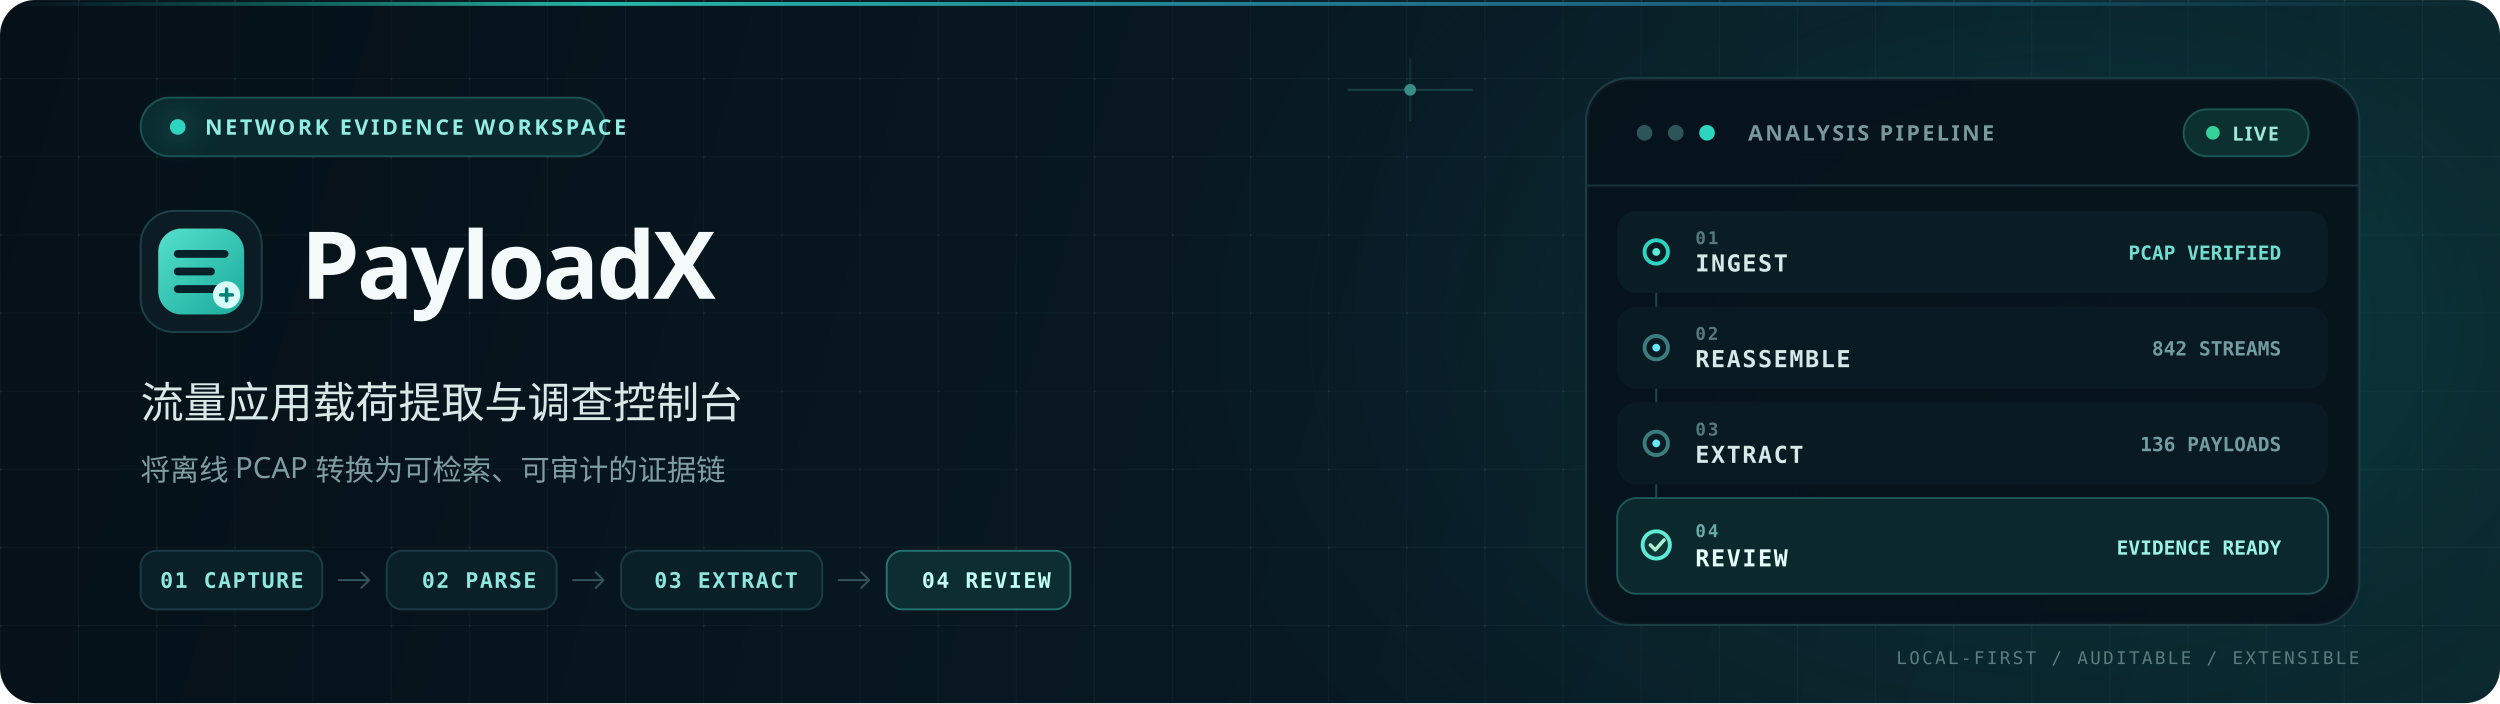
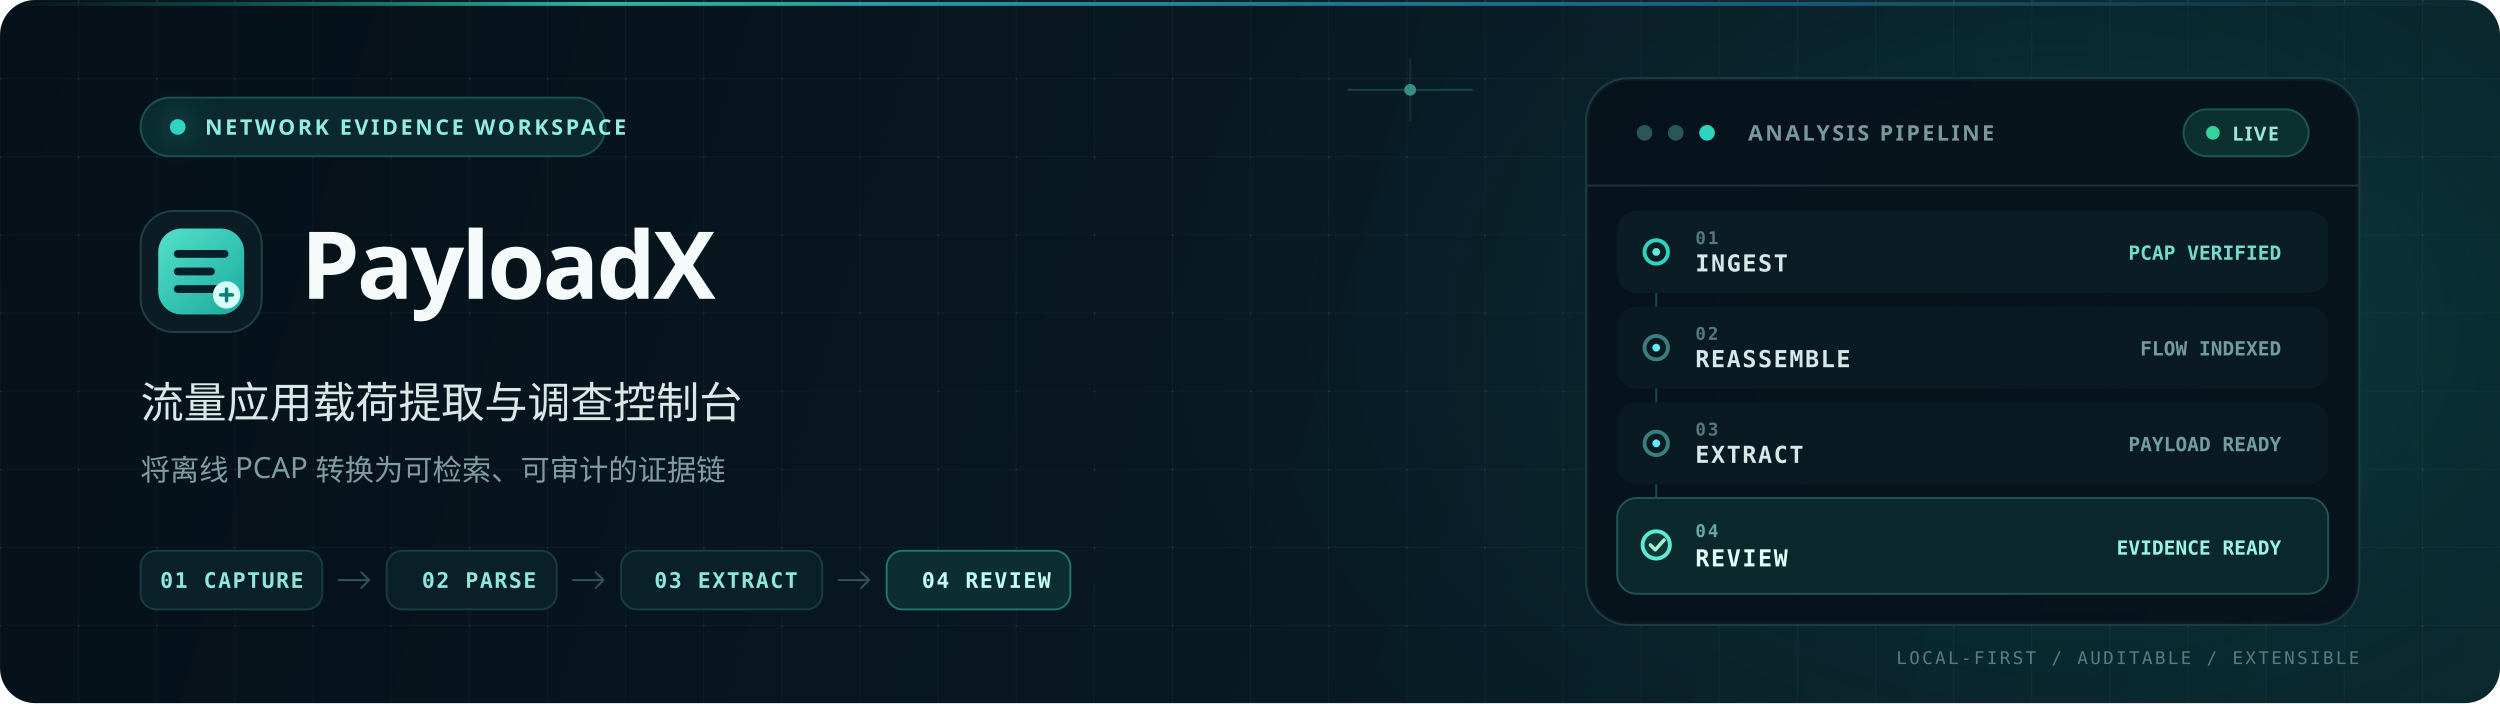
<svg xmlns="http://www.w3.org/2000/svg" width="1280" height="360" viewBox="0 0 1280 360" fill="none" role="img" aria-labelledby="title desc">
  <defs>
    <linearGradient id="background" x1="0" y1="0" x2="1280" y2="360" gradientUnits="userSpaceOnUse">
      <stop stop-color="#061018" />
      <stop offset="0.56" stop-color="#081923" />
      <stop offset="1" stop-color="#0A242A" />
    </linearGradient>
    <linearGradient id="brand" x1="74" y1="108" x2="132" y2="172" gradientUnits="userSpaceOnUse">
      <stop stop-color="#5EEAD4" />
      <stop offset="1" stop-color="#0F9F92" />
    </linearGradient>
    <linearGradient id="hairline" x1="0" y1="0" x2="1280" y2="0" gradientUnits="userSpaceOnUse">
      <stop stop-color="#14B8A6" stop-opacity="0" />
      <stop offset="0.24" stop-color="#2DD4BF" stop-opacity="0.85" />
      <stop offset="0.7" stop-color="#38BDF8" stop-opacity="0.38" />
      <stop offset="1" stop-color="#38BDF8" stop-opacity="0" />
    </linearGradient>
    <radialGradient id="glow" cx="0" cy="0" r="1" gradientTransform="translate(1060 168) rotate(180) scale(470 330)" gradientUnits="userSpaceOnUse">
      <stop stop-color="#14B8A6" stop-opacity="0.2" />
      <stop offset="0.52" stop-color="#0EA5A4" stop-opacity="0.06" />
      <stop offset="1" stop-color="#0EA5A4" stop-opacity="0" />
    </radialGradient>
    <pattern id="grid" width="40" height="40" patternUnits="userSpaceOnUse">
      <path d="M40 0H0V40" stroke="#B6E8E3" stroke-opacity="0.035" />
      <circle cx="0" cy="0" r="1" fill="#D5FFFA" fill-opacity="0.08" />
    </pattern>
    <filter id="softGlow" x="-80%" y="-80%" width="260%" height="260%">
      <feGaussianBlur stdDeviation="8" />
    </filter>
    <clipPath id="canvasClip">
      <rect width="1280" height="360" rx="18" />
    </clipPath>
  </defs>
  <rect width="1280" height="360" rx="18" fill="url(#background)" />
  <rect width="1280" height="360" rx="18" fill="url(#glow)" />
  <rect width="1280" height="360" rx="18" fill="url(#grid)" />
  <rect y="1" width="1280" height="2" fill="url(#hairline)" clip-path="url(#canvasClip)" />
  <g opacity="0.55">
    <path d="M690 46H754" stroke="#5EEAD4" stroke-opacity="0.34" />
    <path d="M722 30V62" stroke="#5EEAD4" stroke-opacity="0.18" />
    <circle cx="722" cy="46" r="3" fill="#5EEAD4" />
  </g>
  <g font-family="'Segoe UI', 'PingFang SC', 'Microsoft YaHei', sans-serif">
    <rect x="72" y="50" width="238" height="30" rx="15" fill="#0A282D" stroke="#1A5052" />
    <circle cx="91" cy="65" r="4" fill="#2DD4BF" />
    <circle cx="91" cy="65" r="9" fill="#2DD4BF" fill-opacity="0.16" filter="url(#softGlow)" />
    <text x="105" y="69" fill="#91EDE1" font-size="11" font-weight="600" letter-spacing="1.35">NETWORK EVIDENCE WORKSPACE</text>
    <rect x="72" y="108" width="62" height="62" rx="17" fill="#0B1C24" stroke="#1B4147" />
    <rect x="81" y="117" width="44" height="44" rx="12" fill="url(#brand)" />
    <path d="M91 130H115M91 139H108M91 148H113" stroke="#052029" stroke-width="4" stroke-linecap="round" />
    <circle cx="116" cy="151" r="7" fill="#D5FFF8" />
    <path d="M113 151H119M116 148V154" stroke="#0C7F77" stroke-width="1.8" stroke-linecap="round" />
    <text x="154" y="153" fill="#F4FBFA" font-size="48" font-weight="700" letter-spacing="-1.4">PayloadX</text>
    <text x="72" y="214" fill="#D8E9E8" font-size="22" font-weight="500">流量应用载荷提取与调查控制台</text>
    <text x="72" y="246" fill="#7F9DA0" font-size="15">将离线 PCAP 转换为可检索、可审计的证据链</text>
    <g font-family="Consolas, 'SFMono-Regular', monospace" font-size="11" font-weight="600" letter-spacing="0.8">
      <rect x="72" y="282" width="93" height="30" rx="8" fill="#0A2028" stroke="#173C43" />
      <text x="82" y="301" fill="#8FE8DD">01  CAPTURE</text>
      <path d="M173 297H189" stroke="#31545A" />
      <path d="M185 293L189 297L185 301" stroke="#31545A" stroke-linecap="round" stroke-linejoin="round" />
      <rect x="198" y="282" width="87" height="30" rx="8" fill="#0A2028" stroke="#173C43" />
      <text x="216" y="301" fill="#8FE8DD">02  PARSE</text>
      <path d="M293 297H309" stroke="#31545A" />
      <path d="M305 293L309 297L305 301" stroke="#31545A" stroke-linecap="round" stroke-linejoin="round" />
      <rect x="318" y="282" width="103" height="30" rx="8" fill="#0A2028" stroke="#173C43" />
      <text x="335" y="301" fill="#8FE8DD">03  EXTRACT</text>
      <path d="M429 297H445" stroke="#31545A" />
      <path d="M441 293L445 297L441 301" stroke="#31545A" stroke-linecap="round" stroke-linejoin="round" />
      <rect x="454" y="282" width="94" height="30" rx="8" fill="#0D2E31" stroke="#24726E" />
      <text x="472" y="301" fill="#C2FFF5">04  REVIEW</text>
    </g>
  </g>
  <g font-family="'Segoe UI', 'PingFang SC', 'Microsoft YaHei', sans-serif">
    <rect x="812" y="40" width="396" height="280" rx="22" fill="#07131B" fill-opacity="0.94" stroke="#1B3C42" />
    <rect x="813" y="41" width="394" height="278" rx="21" stroke="#B4FFF4" stroke-opacity="0.035" />
    <path d="M812 95H1208" stroke="#19343A" />
    <circle cx="842" cy="68" r="4" fill="#2B5559" />
    <circle cx="858" cy="68" r="4" fill="#2B5559" />
    <circle cx="874" cy="68" r="4" fill="#2DD4BF" />
    <text x="895" y="72" fill="#78989B" font-size="11" font-weight="600" letter-spacing="1.25">ANALYSIS PIPELINE</text>
    <rect x="1118" y="56" width="64" height="24" rx="12" fill="#0C302F" stroke="#1A5753" />
    <circle cx="1133" cy="68" r="3.5" fill="#34D399" />
    <text x="1143" y="72" fill="#9DE9D8" font-size="10" font-weight="700" letter-spacing="0.7">LIVE</text>
    <path d="M848 121V289" stroke="#1B484A" />
    <g font-family="Consolas, 'SFMono-Regular', monospace">
      <rect x="828" y="108" width="364" height="42" rx="10" fill="#0A1D25" />
      <circle cx="848" cy="129" r="6" fill="#0A1D25" stroke="#2DD4BF" stroke-width="2" />
      <circle cx="848" cy="129" r="2" fill="#5EEAD4" />
      <text x="868" y="125" fill="#557A7D" font-size="9" font-weight="700" letter-spacing="1">01</text>
      <text x="868" y="139" fill="#D6E9E8" font-size="12" font-weight="700" letter-spacing="0.8">INGEST</text>
      <text x="1168" y="133" fill="#72DCCF" font-size="10" font-weight="600" text-anchor="end">PCAP VERIFIED</text>
      <rect x="828" y="157" width="364" height="42" rx="10" fill="#091A22" />
      <circle cx="848" cy="178" r="6" fill="#091A22" stroke="#3B7C7E" stroke-width="2" />
      <circle cx="848" cy="178" r="2" fill="#67E8F9" />
      <text x="868" y="174" fill="#557A7D" font-size="9" font-weight="700" letter-spacing="1">02</text>
      <text x="868" y="188" fill="#D6E9E8" font-size="12" font-weight="700" letter-spacing="0.8">REASSEMBLE</text>
-       <text x="1168" y="182" fill="#739CA1" font-size="10" font-weight="600" text-anchor="end">842 STREAMS</text>
+       <text x="1168" y="182" fill="#739CA1" font-size="10" font-weight="600" text-anchor="end">FLOW INDEXED</text>
      <rect x="828" y="206" width="364" height="42" rx="10" fill="#091A22" />
      <circle cx="848" cy="227" r="6" fill="#091A22" stroke="#3B7C7E" stroke-width="2" />
      <circle cx="848" cy="227" r="2" fill="#67E8F9" />
      <text x="868" y="223" fill="#557A7D" font-size="9" font-weight="700" letter-spacing="1">03</text>
      <text x="868" y="237" fill="#D6E9E8" font-size="12" font-weight="700" letter-spacing="0.8">EXTRACT</text>
-       <text x="1168" y="231" fill="#739CA1" font-size="10" font-weight="600" text-anchor="end">136 PAYLOADS</text>
+       <text x="1168" y="231" fill="#739CA1" font-size="10" font-weight="600" text-anchor="end">PAYLOAD READY</text>
      <rect x="828" y="255" width="364" height="49" rx="10" fill="#0B282C" stroke="#1D5655" />
      <circle cx="848" cy="279" r="7" fill="#103838" stroke="#5EEAD4" stroke-width="2" />
      <path d="M845 279L847.5 281.5L852 276.5" stroke="#A7F3D0" stroke-width="1.8" stroke-linecap="round" stroke-linejoin="round" />
      <text x="868" y="275" fill="#69AAA8" font-size="9" font-weight="700" letter-spacing="1">04</text>
      <text x="868" y="290" fill="#E4FFFA" font-size="12" font-weight="700" letter-spacing="0.8">REVIEW</text>
      <text x="1168" y="284" fill="#9CF3E4" font-size="10" font-weight="700" text-anchor="end">EVIDENCE READY</text>
    </g>
  </g>
  <text x="1208" y="340" fill="#5A7C7E" font-family="Consolas, 'SFMono-Regular', monospace" font-size="9" letter-spacing="1.2" text-anchor="end">LOCAL-FIRST / AUDITABLE / EXTENSIBLE</text>
</svg>
